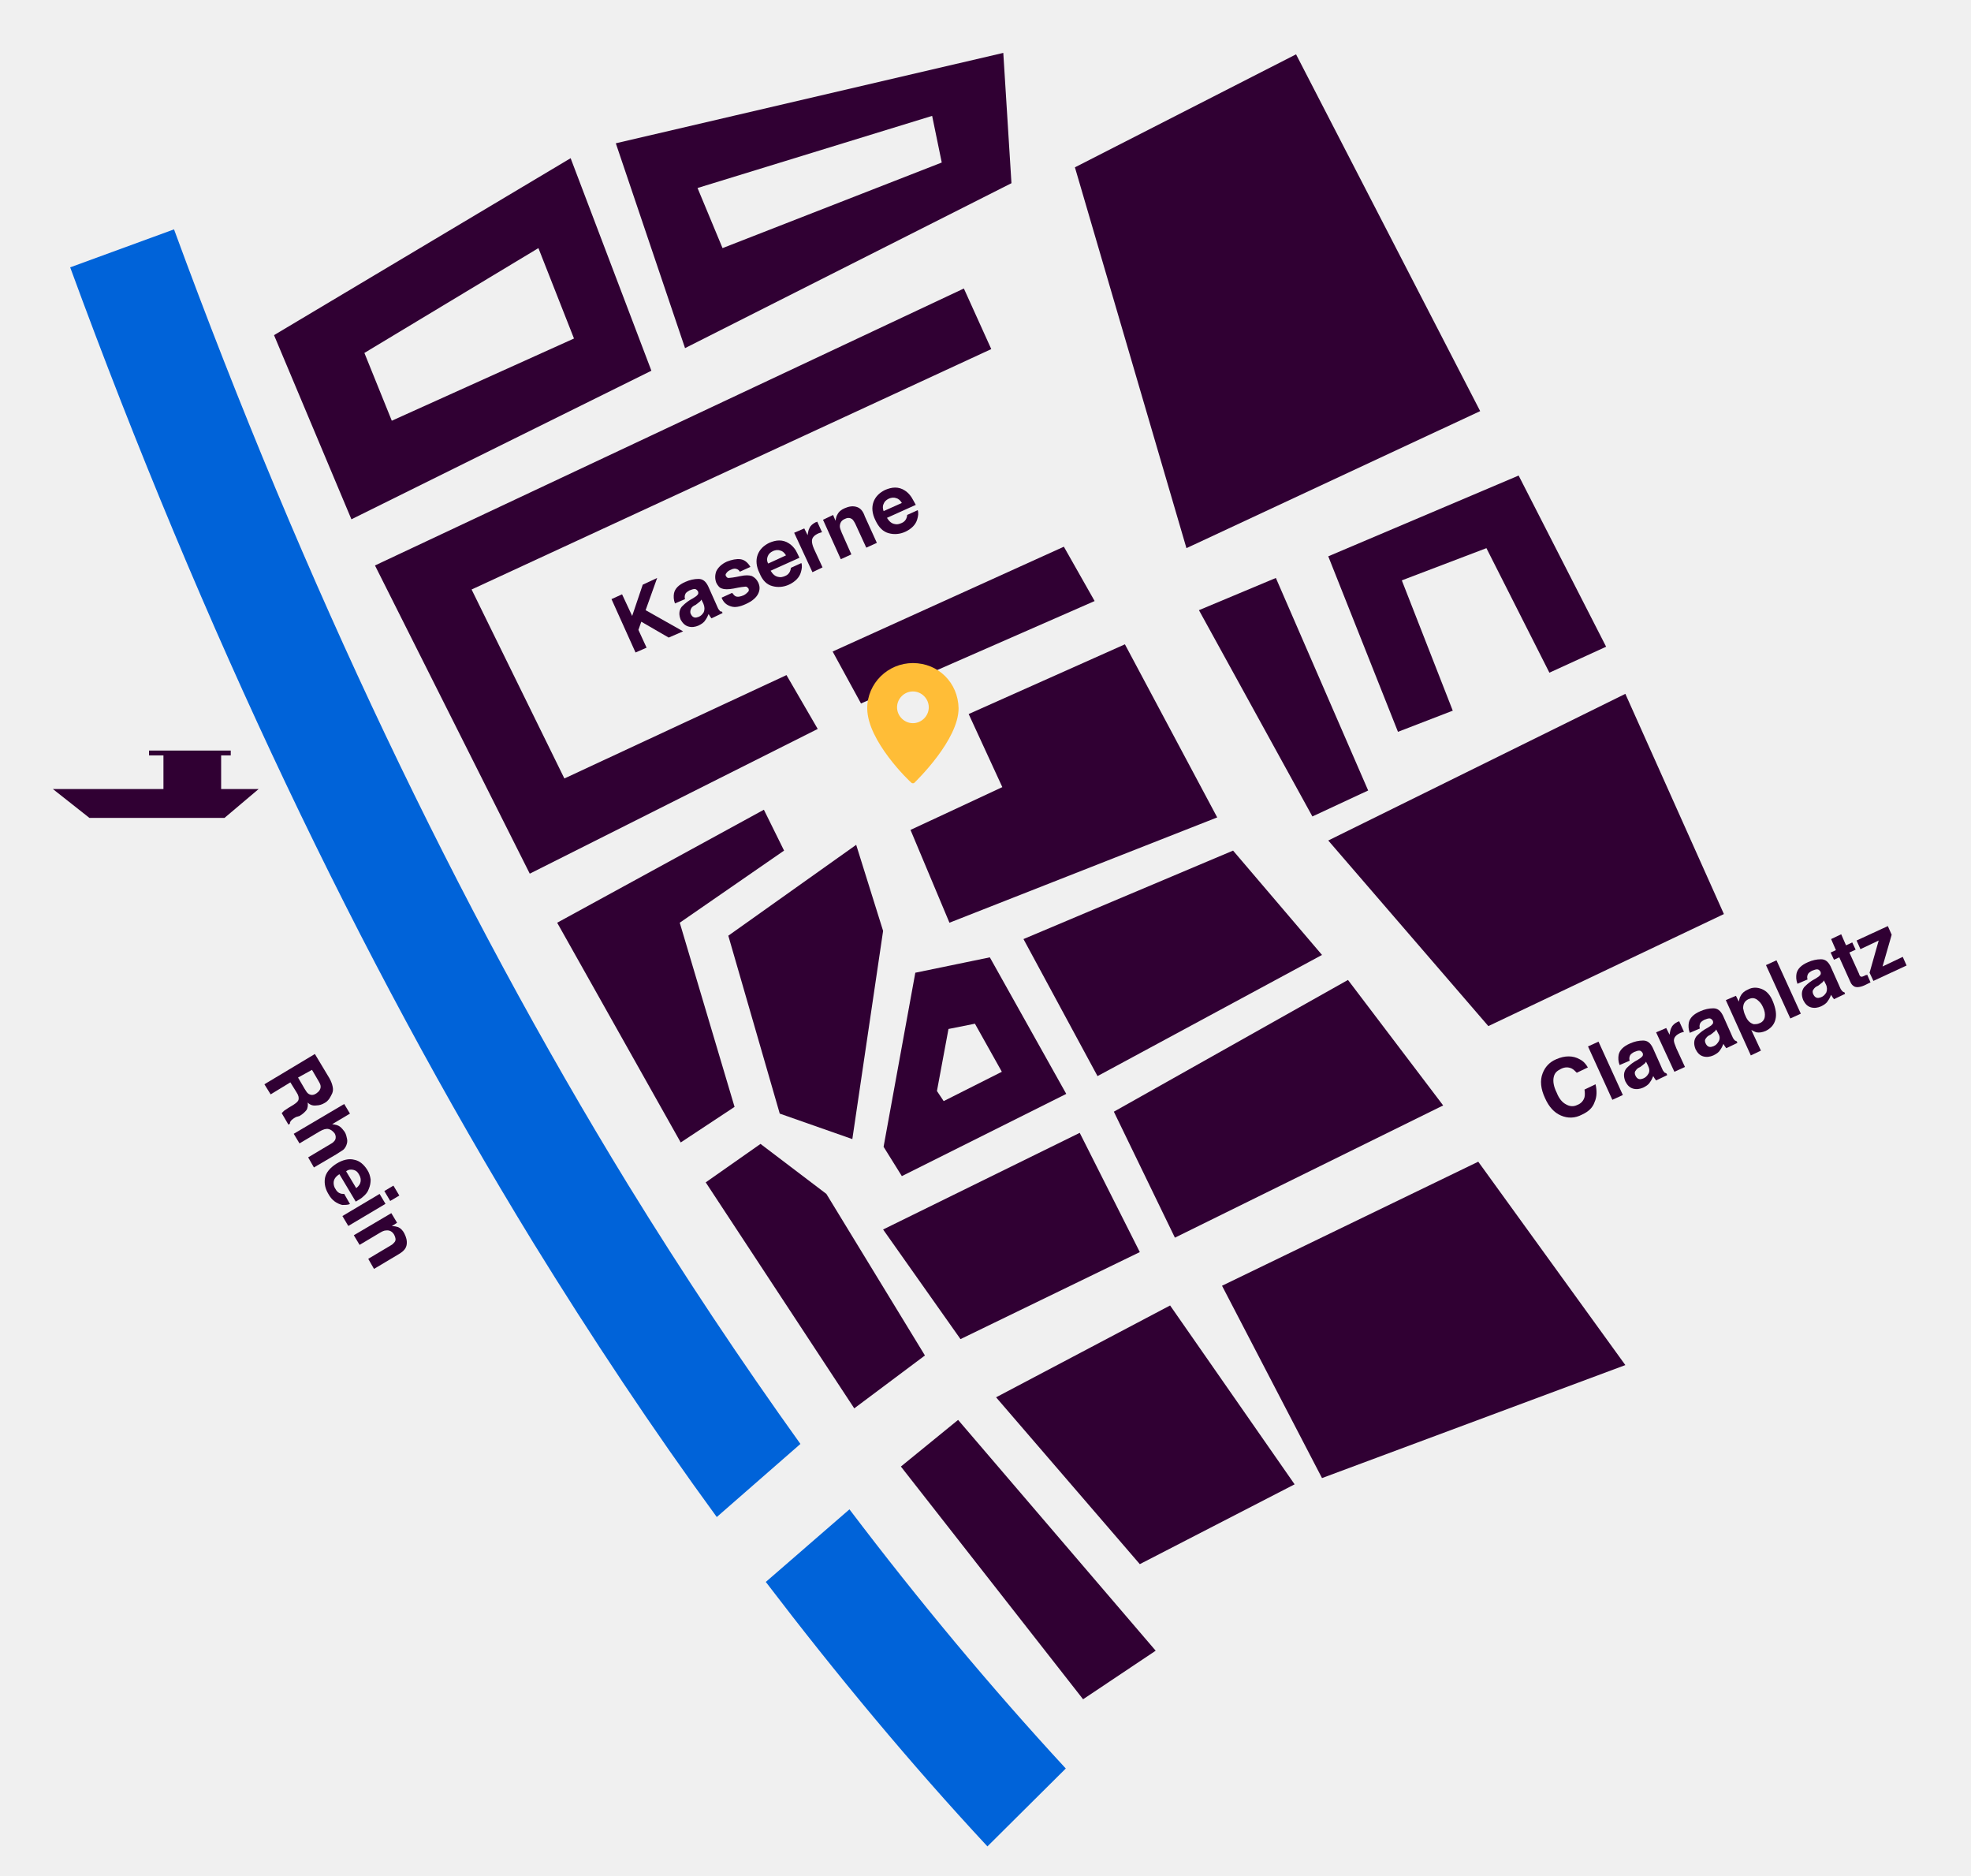
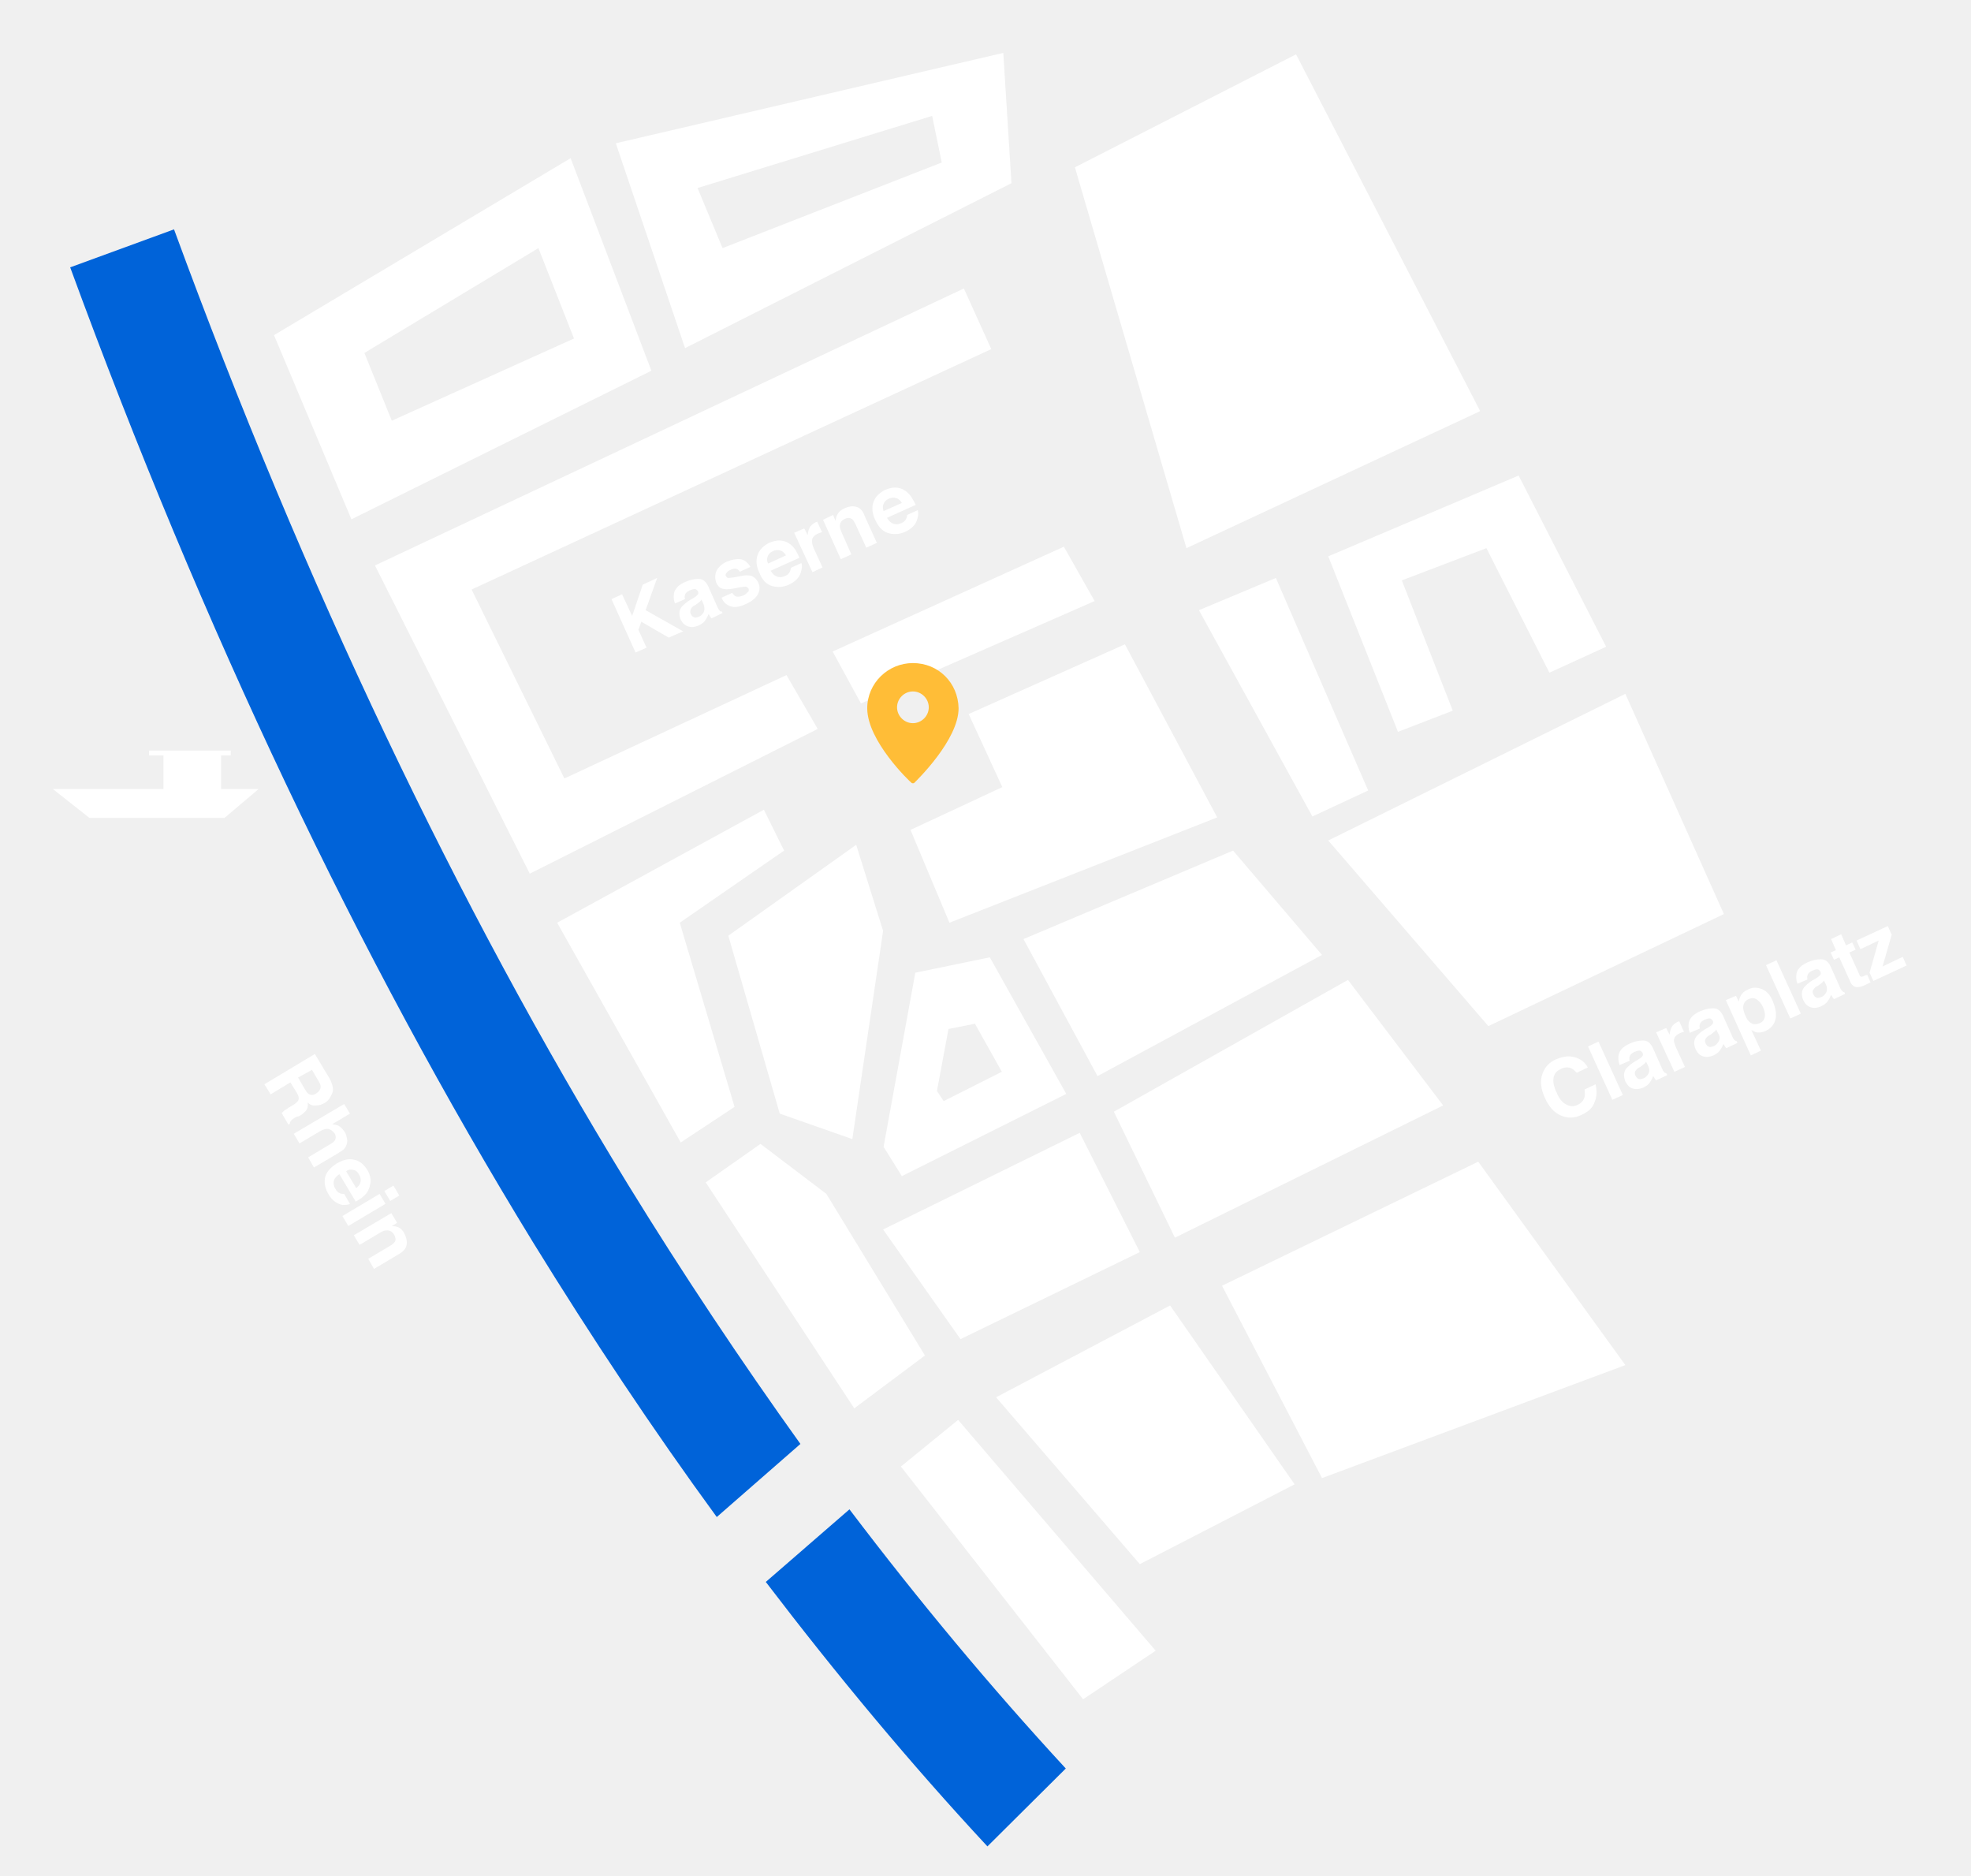
- <svg xmlns="http://www.w3.org/2000/svg" class="map-image" version="1.1" x="0px" y="0px" viewBox="0 0 410 390" enable-background="new 0 0 410 390" xml:space="preserve" width="410" height="390">
+ <svg xmlns="http://www.w3.org/2000/svg" version="1.1" x="0px" y="0px" viewBox="0 0 410 390" enable-background="new 0 0 410 390" xml:space="preserve">
+   <g id="bg">
+ </g>
  <g id="Layer_1">
-     <polygon fill="#300033" points="139.1,132.6 142.1,131.3 134.3,126.9 136.7,120.2 133.7,121.6 131.5,128.1 129.4,123.6    127.2,124.6 132.2,135.7 134.5,134.7 132.8,131 133.4,129.3  " />
-     <path fill="#300033" d="M143.2,130.3c0.7,0.2,1.4,0.1,2.1-0.2c0.6-0.3,1.1-0.6,1.4-1.1c0.3-0.4,0.5-0.8,0.7-1.3   c0.1,0.2,0.2,0.3,0.3,0.5c0.1,0.1,0.2,0.3,0.3,0.4l2.3-1.1l-0.1-0.3c-0.2,0-0.3,0-0.4-0.1c-0.1-0.1-0.2-0.2-0.4-0.5   c-0.2-0.4-0.3-0.7-0.4-0.9l-1.7-3.8c-0.5-1-1.1-1.5-2-1.5c-0.9,0-1.8,0.2-2.7,0.6c-1.4,0.6-2.2,1.4-2.4,2.4   c-0.1,0.6-0.1,1.3,0.2,2.1l2.1-0.9c-0.1-0.3-0.1-0.6,0-0.9c0.1-0.4,0.4-0.6,0.9-0.9c0.5-0.2,0.8-0.3,1.1-0.3c0.3,0,0.5,0.2,0.7,0.5   c0.1,0.3,0.1,0.6-0.2,0.8c-0.1,0.2-0.4,0.3-0.8,0.6l-0.7,0.4c-0.8,0.5-1.3,1-1.7,1.4c-0.6,0.8-0.6,1.7-0.2,2.7   C142,129.6,142.5,130.1,143.2,130.3z M143.8,126.5c0.1-0.2,0.4-0.5,0.9-0.7l0.4-0.3c0.2-0.2,0.4-0.3,0.5-0.4   c0.1-0.1,0.2-0.2,0.3-0.4l0.4,0.8c0.3,0.7,0.3,1.3,0.1,1.8c-0.3,0.5-0.6,0.8-1.1,1c-0.3,0.1-0.6,0.2-0.9,0.1   c-0.3-0.1-0.5-0.3-0.7-0.7C143.5,127.3,143.6,126.9,143.8,126.5z" />
-     <path fill="#300033" d="M152,126.1c0.9,0.3,1.9,0.1,3.2-0.5c1.3-0.6,2.1-1.3,2.5-2.1c0.4-0.8,0.4-1.6,0-2.4c-0.3-0.6-0.7-1-1.3-1.3   c-0.6-0.2-1.4-0.2-2.3,0c-1.4,0.3-2.3,0.4-2.5,0.4c-0.3,0-0.4-0.1-0.6-0.4c-0.1-0.2-0.1-0.4,0.1-0.6c0.1-0.2,0.4-0.5,0.9-0.7   c0.6-0.3,1-0.3,1.4-0.1c0.2,0.1,0.4,0.3,0.5,0.5l2.2-1c-0.6-1-1.3-1.5-2.1-1.6c-0.8-0.1-1.8,0.1-2.8,0.5c-1.1,0.5-1.8,1.2-2.2,2   c-0.3,0.8-0.3,1.6,0,2.4c0.3,0.6,0.7,1.1,1.2,1.2c0.5,0.2,1.3,0.2,2.4,0c1.4-0.3,2.3-0.4,2.5-0.4c0.3,0,0.4,0.2,0.6,0.4   c0.1,0.3,0.1,0.5-0.1,0.7s-0.5,0.5-0.9,0.7c-0.7,0.3-1.3,0.4-1.7,0.2c-0.2-0.1-0.4-0.3-0.7-0.7l-2.2,1   C150.5,125.3,151.1,125.8,152,126.1z" />
-     <path fill="#300033" d="M160.7,121.9c1.1,0.3,2.3,0.2,3.4-0.3c1.3-0.6,2.2-1.5,2.5-2.6c0.2-0.7,0.3-1.3,0.1-1.9l-2.2,1   c0,0.3-0.1,0.6-0.2,0.8c-0.2,0.4-0.5,0.7-1,0.9c-0.5,0.2-0.9,0.3-1.3,0.2c-0.7-0.1-1.2-0.5-1.7-1.3l6-2.7c-0.3-0.7-0.6-1.2-0.8-1.6   c-0.4-0.6-0.9-1.1-1.4-1.4c-0.6-0.4-1.3-0.6-2-0.6c-0.7,0-1.4,0.2-2.1,0.5c-1.2,0.6-2,1.4-2.4,2.5c-0.4,1.1-0.3,2.4,0.4,3.8   C158.6,120.7,159.5,121.6,160.7,121.9z M159.7,115.7c0.2-0.5,0.5-0.8,1.1-1.1c0.5-0.2,1-0.3,1.5-0.1c0.5,0.1,0.9,0.5,1.2,1   l-3.7,1.7C159.5,116.7,159.5,116.2,159.7,115.7z" />
-     <path fill="#300033" d="M171.1,118l-1.8-3.9c-0.3-0.7-0.4-1.2-0.4-1.6c0-0.7,0.5-1.2,1.4-1.6c0.1,0,0.2-0.1,0.3-0.1   c0.1,0,0.2-0.1,0.4-0.1l-1-2.2c-0.1,0-0.2,0.1-0.2,0.1c0,0-0.1,0-0.1,0c-0.6,0.3-1.1,0.7-1.3,1.2c-0.2,0.3-0.3,0.8-0.4,1.5   l-0.7-1.4l-2.1,0.9l3.8,8.2L171.1,118z" />
-     <path fill="#300033" d="M178.1,105.4c-0.7-0.2-1.5-0.1-2.4,0.3c-0.7,0.3-1.2,0.7-1.5,1.3c-0.2,0.3-0.3,0.7-0.4,1.3l-0.5-1.2l-2.1,1   l3.7,8.2l2.2-1l-2-4.5c-0.2-0.5-0.4-1-0.4-1.3c0-0.7,0.3-1.3,1.1-1.6c0.6-0.3,1.1-0.2,1.5,0.1c0.2,0.2,0.4,0.5,0.6,0.9l2.3,5l2.2-1   l-2.5-5.5C179.5,106.2,178.9,105.6,178.1,105.4z" />
-     <path fill="#300033" d="M189.6,103.4c-0.4-0.6-0.9-1.1-1.4-1.4c-0.6-0.4-1.3-0.6-2-0.6c-0.7,0-1.4,0.2-2.1,0.5   c-1.2,0.6-2,1.4-2.4,2.5c-0.4,1.1-0.3,2.4,0.4,3.8c0.7,1.5,1.6,2.4,2.8,2.7c1.1,0.3,2.3,0.2,3.4-0.3c1.3-0.6,2.2-1.5,2.5-2.6   c0.2-0.7,0.3-1.3,0.1-1.9l-2.2,1c0,0.3-0.1,0.6-0.2,0.8c-0.2,0.4-0.5,0.7-1,0.9c-0.5,0.2-0.9,0.3-1.3,0.2c-0.7-0.1-1.2-0.5-1.7-1.3   l6-2.7C190.1,104.3,189.8,103.7,189.6,103.4z M183.8,106.3c-0.2-0.6-0.2-1.1,0-1.5c0.2-0.5,0.5-0.8,1.1-1.1c0.5-0.2,1-0.3,1.5-0.1   c0.5,0.1,0.9,0.5,1.2,1L183.8,106.3z" />
-     <path fill="#300033" d="M324.7,222.3c0.8-0.4,1.5-0.4,2.2-0.1c0.4,0.2,0.7,0.5,1.1,0.9l2.3-1.1c-0.4-0.7-0.9-1.3-1.7-1.7   c-1.4-0.8-3.1-0.8-4.9,0c-1.4,0.6-2.3,1.6-2.8,2.9c-0.6,1.5-0.4,3.3,0.5,5.2c0.8,1.8,1.9,3,3.3,3.6c1.4,0.6,2.9,0.6,4.4-0.2   c1.3-0.6,2.2-1.4,2.6-2.6c0.5-1.1,0.5-2.4,0.2-3.7l-2.3,1.1c0.1,0.6,0.1,1.2,0,1.6c-0.2,0.7-0.7,1.3-1.5,1.6   c-0.8,0.4-1.6,0.3-2.3-0.1c-0.8-0.4-1.5-1.2-2-2.5c-0.6-1.2-0.8-2.3-0.6-3.2S323.9,222.7,324.7,222.3z" />
-     <rect x="327.9" y="221.5" transform="matrix(0.4151 0.9098 -0.9098 0.4151 397.9235 -173.6353)" fill="#300033" width="12.2" height="2.4" />
-     <path fill="#300033" d="M346.3,223.1c-0.1-0.1-0.2-0.2-0.4-0.5c-0.2-0.4-0.3-0.7-0.4-0.9l-1.7-3.8c-0.5-1-1.1-1.5-2-1.5   c-0.9,0-1.8,0.2-2.7,0.6c-1.4,0.6-2.2,1.4-2.4,2.4c-0.1,0.6-0.1,1.3,0.2,2.1l2.1-0.9c-0.1-0.3-0.1-0.6,0-0.9   c0.1-0.4,0.4-0.6,0.9-0.9c0.5-0.2,0.8-0.3,1.1-0.3c0.3,0,0.5,0.2,0.7,0.5c0.1,0.3,0.1,0.6-0.2,0.8c-0.1,0.2-0.4,0.3-0.8,0.6   l-0.7,0.4c-0.8,0.5-1.3,1-1.7,1.4c-0.6,0.8-0.6,1.7-0.2,2.7c0.4,0.8,0.9,1.3,1.6,1.5c0.7,0.2,1.4,0.1,2.1-0.2   c0.6-0.3,1.1-0.6,1.4-1.1c0.3-0.4,0.5-0.8,0.7-1.3c0.1,0.2,0.2,0.3,0.3,0.5c0.1,0.1,0.2,0.3,0.3,0.4l2.3-1.1l-0.1-0.3   C346.6,223.2,346.4,223.1,346.3,223.1z M342.9,223.3c-0.3,0.5-0.6,0.8-1.1,1c-0.3,0.1-0.6,0.2-0.9,0.1c-0.3-0.1-0.5-0.3-0.7-0.7   c-0.2-0.4-0.2-0.8,0.1-1.1c0.1-0.2,0.4-0.5,0.9-0.7l0.4-0.3c0.2-0.2,0.4-0.3,0.5-0.4c0.1-0.1,0.2-0.2,0.3-0.4l0.4,0.8   C343.1,222.2,343.2,222.8,342.9,223.3z" />
-     <path fill="#300033" d="M348.2,216.4c0-0.7,0.5-1.2,1.4-1.6c0.1,0,0.2-0.1,0.3-0.1c0.1,0,0.2-0.1,0.4-0.1l-1-2.2   c-0.1,0-0.2,0.1-0.2,0.1s-0.1,0-0.1,0c-0.6,0.3-1.1,0.7-1.3,1.2c-0.2,0.3-0.3,0.8-0.4,1.5l-0.7-1.4l-2.1,0.9l3.8,8.2l2.2-1   l-1.8-3.9C348.4,217.3,348.2,216.7,348.2,216.4z" />
-     <path fill="#300033" d="M360.9,216.4c-0.1-0.1-0.2-0.2-0.4-0.5c-0.2-0.4-0.3-0.7-0.4-0.9l-1.7-3.8c-0.5-1-1.1-1.5-2-1.5   c-0.9,0-1.8,0.2-2.7,0.6c-1.4,0.6-2.2,1.4-2.4,2.4c-0.1,0.6-0.1,1.3,0.2,2.1l2.1-0.9c-0.1-0.3-0.1-0.6,0-0.9   c0.1-0.4,0.4-0.6,0.9-0.9c0.5-0.2,0.8-0.3,1.1-0.3c0.3,0,0.5,0.2,0.7,0.5c0.1,0.3,0.1,0.6-0.2,0.8c-0.1,0.2-0.4,0.3-0.8,0.6   l-0.7,0.4c-0.8,0.5-1.3,1-1.7,1.4c-0.6,0.8-0.6,1.7-0.2,2.7c0.4,0.8,0.9,1.3,1.6,1.5c0.7,0.2,1.4,0.1,2.1-0.2   c0.6-0.3,1.1-0.6,1.4-1.1c0.3-0.4,0.5-0.8,0.7-1.3c0.1,0.2,0.2,0.3,0.3,0.5c0.1,0.1,0.2,0.3,0.3,0.4l2.3-1.1l-0.1-0.3   C361.2,216.5,361.1,216.5,360.9,216.4z M357.5,216.6c-0.3,0.5-0.6,0.8-1.1,1c-0.3,0.1-0.6,0.2-0.9,0.1c-0.3-0.1-0.5-0.3-0.7-0.7   c-0.2-0.4-0.2-0.8,0.1-1.1c0.1-0.2,0.4-0.5,0.9-0.7l0.4-0.3c0.2-0.2,0.4-0.3,0.5-0.4c0.1-0.1,0.2-0.2,0.3-0.4l0.4,0.8   C357.8,215.5,357.8,216.1,357.5,216.6z" />
-     <path fill="#300033" d="M366.5,205.7c-1-0.4-2-0.4-2.9,0.1c-0.7,0.3-1.2,0.7-1.5,1.3c-0.2,0.3-0.3,0.7-0.4,1.2l-0.6-1.2l-2.1,0.9   l5.2,11.5l2.1-1l-2-4.3c0.4,0.2,0.7,0.4,1.1,0.5c0.6,0.1,1.2,0,1.9-0.3c1-0.5,1.7-1.2,2-2.3c0.3-1.1,0.1-2.3-0.5-3.8   C368.3,207,367.5,206.1,366.5,205.7z M367.1,211.5c-0.1,0.6-0.5,1.1-1.1,1.3c-0.4,0.2-0.8,0.2-1.2,0.2c-0.7-0.2-1.3-0.7-1.7-1.7   c-0.3-0.6-0.4-1.1-0.5-1.6c0-0.9,0.3-1.5,1.1-1.9c0.7-0.3,1.2-0.3,1.8,0.1c0.5,0.4,0.9,0.8,1.2,1.5   C367.1,210.2,367.2,210.9,367.1,211.5z" />
-     <rect x="364.9" y="204.6" transform="matrix(-0.415 -0.9098 0.9098 -0.415 337.7043 628.7076)" fill="#300033" width="12.2" height="2.4" />
-     <path fill="#300033" d="M383.3,206.2c-0.1-0.1-0.2-0.2-0.4-0.5c-0.2-0.4-0.3-0.7-0.4-0.9l-1.7-3.8c-0.5-1-1.1-1.5-2-1.5   c-0.9,0-1.8,0.2-2.7,0.6c-1.4,0.6-2.2,1.4-2.4,2.4c-0.1,0.6-0.1,1.3,0.2,2.1l2.1-0.9c-0.1-0.3-0.1-0.6,0-0.9   c0.1-0.4,0.4-0.6,0.9-0.9c0.5-0.2,0.8-0.3,1.1-0.3c0.3,0,0.5,0.2,0.7,0.5c0.1,0.3,0.1,0.6-0.2,0.8c-0.1,0.2-0.4,0.3-0.8,0.6   l-0.7,0.4c-0.8,0.5-1.3,1-1.7,1.4c-0.6,0.8-0.6,1.7-0.2,2.7c0.4,0.8,0.9,1.3,1.6,1.5c0.7,0.2,1.4,0.1,2.1-0.2   c0.6-0.3,1.1-0.6,1.4-1.1c0.3-0.4,0.5-0.8,0.7-1.3c0.1,0.2,0.2,0.3,0.3,0.5c0.1,0.1,0.2,0.3,0.3,0.4l2.3-1.1l-0.1-0.3   C383.5,206.3,383.4,206.3,383.3,206.2z M379.9,206.4c-0.3,0.5-0.6,0.8-1.1,1c-0.3,0.1-0.6,0.2-0.9,0.1c-0.3-0.1-0.5-0.3-0.7-0.7   c-0.2-0.4-0.2-0.8,0.1-1.1c0.1-0.2,0.4-0.5,0.9-0.7l0.4-0.3c0.2-0.2,0.4-0.3,0.5-0.4c0.1-0.1,0.2-0.2,0.3-0.4l0.4,0.8   C380.1,205.3,380.1,205.9,379.9,206.4z" />
-     <path fill="#300033" d="M388.1,202.8c-0.1,0-0.1,0.1-0.2,0.1c-0.4,0.2-0.7,0.3-0.8,0.2c-0.1,0-0.3-0.2-0.4-0.6l-2-4.4l1.3-0.6   l-0.7-1.5l-1.3,0.6l-1-2.3l-2.1,1l1,2.3l-1.1,0.5l0.7,1.5l1.1-0.5l2.3,5.1c0.2,0.5,0.5,0.8,0.9,1c0.5,0.2,1.3,0.1,2.3-0.4l1-0.5   l-0.7-1.6C388.3,202.8,388.2,202.8,388.1,202.8z" />
-     <polygon fill="#300033" points="395.8,199 391.6,201 393.5,194.4 392.7,192.6 386.2,195.6 387,197.4 390.8,195.6 388.9,202.3    389.7,204 396.6,200.8  " />
-     <path fill="#300033" d="M62.3,232.1c0.7-0.4,1.2-0.9,1.5-1.3c0.2-0.4,0.3-0.9,0.2-1.5c0.5,0.5,1.1,0.7,1.8,0.6   c0.6,0,1.2-0.2,1.7-0.5c0.4-0.2,0.7-0.5,1-0.9c0.2-0.3,0.4-0.7,0.6-1.1c0.2-0.5,0.2-0.9,0.1-1.4s-0.3-1.1-0.7-1.8l-3-5L55,225.5   l1.3,2.1l4.1-2.5l1.3,2.1c0.4,0.6,0.5,1.1,0.4,1.5c-0.1,0.4-0.5,0.7-1.1,1.1l-1,0.6c-0.3,0.2-0.6,0.4-0.9,0.6   c-0.1,0.1-0.3,0.3-0.5,0.5l1.4,2.4l0.3-0.2c0-0.3,0.1-0.5,0.4-0.8c0.1-0.1,0.5-0.4,0.9-0.6L62.3,232.1z M64.9,222.5l1.4,2.4   c0.3,0.5,0.4,0.8,0.4,1.1c0,0.5-0.3,1-0.9,1.4c-0.6,0.4-1.1,0.4-1.6,0.1c-0.3-0.2-0.5-0.5-0.8-1l-1.4-2.4L64.9,222.5z" />
-     <path fill="#300033" d="M71.3,239.2c0.3-0.2,0.5-0.5,0.7-0.9c0.2-0.5,0.3-0.9,0.2-1.4c-0.1-0.5-0.2-1-0.5-1.5   c-0.3-0.4-0.6-0.8-1-1.1c-0.4-0.3-0.9-0.4-1.6-0.5l3.7-2.2l-1.2-2l-10.5,6.2l1.2,2l4.2-2.5c0.7-0.4,1.3-0.6,1.8-0.5   c0.5,0.1,0.9,0.4,1.3,0.9c0.3,0.5,0.3,1,0.1,1.4c-0.2,0.3-0.5,0.6-0.9,0.8l-4.7,2.8l1.2,2.1l4.6-2.7   C70.5,239.7,71,239.4,71.3,239.2z" />
-     <path fill="#300033" d="M72.8,250.4l-1.2-2.1c-0.3,0-0.6,0-0.8-0.1c-0.4-0.1-0.8-0.5-1-0.9c-0.3-0.4-0.4-0.9-0.4-1.3   c0-0.7,0.4-1.3,1.2-1.8l3.4,5.7c0.7-0.4,1.2-0.7,1.5-1c0.6-0.5,1-1,1.2-1.6c0.3-0.7,0.4-1.3,0.4-2c-0.1-0.7-0.3-1.4-0.7-2   c-0.7-1.1-1.6-1.9-2.7-2.1c-1.1-0.3-2.4,0-3.7,0.8c-1.4,0.9-2.2,1.9-2.4,3c-0.2,1.2,0.1,2.3,0.7,3.3c0.7,1.3,1.7,2,2.9,2.3   C71.7,250.6,72.4,250.6,72.8,250.4z M73.5,243.3c0.5,0.1,0.9,0.4,1.2,1c0.3,0.5,0.4,1,0.3,1.5c-0.1,0.5-0.4,0.9-0.9,1.3l-2.1-3.5   C72.5,243.2,73,243.2,73.5,243.3z" />
-     <rect x="80.3" y="247.1" transform="matrix(0.5111 0.8595 -0.8595 0.5111 253.1785 51.2673)" fill="#300033" width="2.4" height="2.2" />
-     <rect x="71.2" y="250.4" transform="matrix(0.8596 -0.511 0.511 0.8596 -117.9319 74.0414)" fill="#300033" width="9" height="2.4" />
-     <path fill="#300033" d="M82.8,255.2c-0.3-0.1-0.7-0.2-1.3-0.2l1.1-0.7l-1.2-2l-7.8,4.6l1.2,2l4.2-2.5c0.5-0.3,0.9-0.5,1.3-0.5   c0.7-0.1,1.3,0.2,1.7,0.9c0.3,0.6,0.4,1.1,0.1,1.5c-0.2,0.2-0.4,0.5-0.8,0.7l-4.7,2.8l1.2,2.1l5.2-3.1c1-0.6,1.5-1.2,1.6-2   c0.1-0.8-0.1-1.5-0.5-2.3C83.8,255.9,83.3,255.4,82.8,255.2z" />
-     <polygon fill="#300033" points="197.5,191.9 253.2,170 234,134 201.5,148.5 208.5,163.7 189.4,172.6  " />
-     <polygon fill="#300033" points="212.9,195.3 228.3,223.8 275,198.6 256.5,176.9  " />
-     <polygon fill="#300033" points="300.2,229.9 280.4,203.8 231.7,231.2 244.4,257.4  " />
-     <polygon fill="#300033" points="237.1,260.4 224.6,235.6 183.7,255.7 199.8,278.5  " />
-     <path fill="#300033" d="M187.6,244.6l34.2-17.1l-15.9-28.4l-15.5,3.2l-6.6,36.2L187.6,244.6z M197.3,214l5.5-1.1l5.6,10l-12.1,6.1   l-1.4-2.1L197.3,214z" />
-     <polygon fill="#300033" points="151.5,194.6 162.2,231.6 177.3,236.9 183.7,193.6 178.1,175.7  " />
-     <polygon fill="#300033" points="179.1,146.3 227.7,125 221.3,113.7 173.2,135.5  " />
-     <polygon fill="#300033" points="163.6,140.4 117.4,161.9 98.1,122.6 206.2,72.6 200.5,60 78,117.6 110.2,181.7 170.1,151.6  " />
-     <polygon fill="#300033" points="141.4,191.9 163.1,176.9 158.9,168.4 115.9,191.9 141.6,237.6 152.8,230.2  " />
-     <polygon fill="#300033" points="171.9,248.3 158.2,237.9 146.8,245.9 177.7,292.9 192.4,281.9  " />
-     <polygon fill="#300033" points="187.4,305 225.3,353.4 240.4,343.3 199.3,295.3  " />
-     <polygon fill="#300033" points="207.2,290.6 237.1,325.3 269.3,308.7 243.4,271.5  " />
-     <polygon fill="#300033" points="254.2,267.4 275,307.4 338.1,283.9 307.5,241.6  " />
-     <polygon fill="#300033" points="265.4,120.2 249.4,126.9 273,169.8 284.6,164.4  " />
-     <polygon fill="#300033" points="309.6,213.4 358.6,190.1 338.1,144.3 276.3,174.8  " />
-     <polygon fill="#300033" points="307.9,85.5 269.6,11.3 223.6,34.8 246.8,114  " />
-     <polygon fill="#300033" points="290.8,152.2 302.2,147.8 291.6,120.7 309.2,114 322.3,139.9 334.1,134.5 315.9,98.9 276.3,115.7     " />
-     <path fill="#300033" d="M135.5,77.1l-16.8-44.2L57,69.7L73.1,108L135.5,77.1z M112,51.6l7.4,18.8L81.5,87.5l-5.7-14.1L112,51.6z" />
-     <path fill="#300033" d="M210.4,38.1L208.7,11l-80.6,18.8l14.4,42.6L210.4,38.1z M193.9,24.1l2,9.7l-45.6,17.8l-5.2-12.5L193.9,24.1   z" />
-     <polygon fill="#300033" points="46,157.1 48,157.1 48,156.1 46.2,156.1 33.2,156.1 31,156.1 31,157.1 34,157.1 34,164.1 11,164.1    18.6,170.1 46.7,170.1 53.8,164.1 46,164.1  " />
-     <path fill-rule="evenodd" clip-rule="evenodd" fill="#FFBD37" d="M189.9,137.9c-5.2,0-9.5,4.2-9.5,9.4c0,6.8,8.8,15.2,9.2,15.5   c0.1,0.1,0.2,0.1,0.3,0.1c0.1,0,0.2,0,0.3-0.1c0.4-0.4,9.2-8.9,9.2-15.5C199.3,142,195.2,137.9,189.9,137.9z M189.9,150.4   c-1.8,0-3.3-1.5-3.3-3.3s1.5-3.3,3.3-3.3c1.8,0,3.3,1.5,3.3,3.3S191.7,150.4,189.9,150.4z" />
    <g>
-       <path fill="#0063D9" d="M130.6,246.3C95.1,188.4,63.3,121.6,36.2,47.7l-21.6,7.9c27.6,75.3,60,143.6,96.3,202.8    c12.2,19.8,24.9,38.9,38.2,57.1l17.4-15.2C154.1,283,142.1,265,130.6,246.3z" />
-       <path fill="#0063D9" d="M221.7,367.8c-15.6-16.9-30.6-34.9-45-53.9L159.3,329c14.8,19.4,30.1,37.8,46.1,55L221.7,367.8z" />
+       <polygon fill="#FFFFFF" points="139.1,132.6 142.1,131.3 134.3,126.9 136.7,120.2 133.7,121.6 131.5,128.1 129.4,123.6     127.2,124.6 132.2,135.7 134.5,134.7 132.8,131 133.4,129.3   " />
+       <path fill="#FFFFFF" d="M143.2,130.3c0.7,0.2,1.4,0.1,2.1-0.2c0.6-0.3,1.1-0.6,1.4-1.1c0.3-0.4,0.5-0.8,0.7-1.3    c0.1,0.2,0.2,0.3,0.3,0.5c0.1,0.1,0.2,0.3,0.3,0.4l2.3-1.1l-0.1-0.3c-0.2,0-0.3,0-0.4-0.1c-0.1-0.1-0.2-0.2-0.4-0.5    c-0.2-0.4-0.3-0.7-0.4-0.9l-1.7-3.8c-0.5-1-1.1-1.5-2-1.5c-0.9,0-1.8,0.2-2.7,0.6c-1.4,0.6-2.2,1.4-2.4,2.4    c-0.1,0.6-0.1,1.3,0.2,2.1l2.1-0.9c-0.1-0.3-0.1-0.6,0-0.9c0.1-0.4,0.4-0.6,0.9-0.9c0.5-0.2,0.8-0.3,1.1-0.3    c0.3,0,0.5,0.2,0.7,0.5c0.1,0.3,0.1,0.6-0.2,0.8c-0.1,0.2-0.4,0.3-0.8,0.6l-0.7,0.4c-0.8,0.5-1.3,1-1.7,1.4    c-0.6,0.8-0.6,1.7-0.2,2.7C142,129.6,142.5,130.1,143.2,130.3z M143.8,126.5c0.1-0.2,0.4-0.5,0.9-0.7l0.4-0.3    c0.2-0.2,0.4-0.3,0.5-0.4c0.1-0.1,0.2-0.2,0.3-0.4l0.4,0.8c0.3,0.7,0.3,1.3,0.1,1.8c-0.3,0.5-0.6,0.8-1.1,1    c-0.3,0.1-0.6,0.2-0.9,0.1c-0.3-0.1-0.5-0.3-0.7-0.7C143.5,127.3,143.6,126.9,143.8,126.5z" />
+       <path fill="#FFFFFF" d="M152,126.1c0.9,0.3,1.9,0.1,3.2-0.5c1.3-0.6,2.1-1.3,2.5-2.1c0.4-0.8,0.4-1.6,0-2.4    c-0.3-0.6-0.7-1-1.3-1.3c-0.6-0.2-1.4-0.2-2.3,0c-1.4,0.3-2.3,0.4-2.5,0.4c-0.3,0-0.4-0.1-0.6-0.4c-0.1-0.2-0.1-0.4,0.1-0.6    c0.1-0.2,0.4-0.5,0.9-0.7c0.6-0.3,1-0.3,1.4-0.1c0.2,0.1,0.4,0.3,0.5,0.5l2.2-1c-0.6-1-1.3-1.5-2.1-1.6c-0.8-0.1-1.8,0.1-2.8,0.5    c-1.1,0.5-1.8,1.2-2.2,2c-0.3,0.8-0.3,1.6,0,2.4c0.3,0.6,0.7,1.1,1.2,1.2c0.5,0.2,1.3,0.2,2.4,0c1.4-0.3,2.3-0.4,2.5-0.4    c0.3,0,0.4,0.2,0.6,0.4c0.1,0.3,0.1,0.5-0.1,0.7s-0.5,0.5-0.9,0.7c-0.7,0.3-1.3,0.4-1.7,0.2c-0.2-0.1-0.4-0.3-0.7-0.7l-2.2,1    C150.5,125.3,151.1,125.8,152,126.1z" />
+       <path fill="#FFFFFF" d="M160.7,121.9c1.1,0.3,2.3,0.2,3.4-0.3c1.3-0.6,2.2-1.5,2.5-2.6c0.2-0.7,0.3-1.3,0.1-1.9l-2.2,1    c0,0.3-0.1,0.6-0.2,0.8c-0.2,0.4-0.5,0.7-1,0.9c-0.5,0.2-0.9,0.3-1.3,0.2c-0.7-0.1-1.2-0.5-1.7-1.3l6-2.7    c-0.3-0.7-0.6-1.2-0.8-1.6c-0.4-0.6-0.9-1.1-1.4-1.4c-0.6-0.4-1.3-0.6-2-0.6c-0.7,0-1.4,0.2-2.1,0.5c-1.2,0.6-2,1.4-2.4,2.5    c-0.4,1.1-0.3,2.4,0.4,3.8C158.6,120.7,159.5,121.6,160.7,121.9z M159.7,115.7c0.2-0.5,0.5-0.8,1.1-1.1c0.5-0.2,1-0.3,1.5-0.1    c0.5,0.1,0.9,0.5,1.2,1l-3.7,1.7C159.5,116.7,159.5,116.2,159.7,115.7z" />
+       <path fill="#FFFFFF" d="M171.1,118l-1.8-3.9c-0.3-0.7-0.4-1.2-0.4-1.6c0-0.7,0.5-1.2,1.4-1.6c0.1,0,0.2-0.1,0.3-0.1    c0.1,0,0.2-0.1,0.4-0.1l-1-2.2c-0.1,0-0.2,0.1-0.2,0.1c0,0-0.1,0-0.1,0c-0.6,0.3-1.1,0.7-1.3,1.2c-0.2,0.3-0.3,0.8-0.4,1.5    l-0.7-1.4l-2.1,0.9l3.8,8.2L171.1,118z" />
+       <path fill="#FFFFFF" d="M178.1,105.4c-0.7-0.2-1.5-0.1-2.4,0.3c-0.7,0.3-1.2,0.7-1.5,1.3c-0.2,0.3-0.3,0.7-0.4,1.3l-0.5-1.2    l-2.1,1l3.7,8.2l2.2-1l-2-4.5c-0.2-0.5-0.4-1-0.4-1.3c0-0.7,0.3-1.3,1.1-1.6c0.6-0.3,1.1-0.2,1.5,0.1c0.2,0.2,0.4,0.5,0.6,0.9    l2.3,5l2.2-1l-2.5-5.5C179.5,106.2,178.9,105.6,178.1,105.4z" />
+       <path fill="#FFFFFF" d="M189.6,103.4c-0.4-0.6-0.9-1.1-1.4-1.4c-0.6-0.4-1.3-0.6-2-0.6c-0.7,0-1.4,0.2-2.1,0.5    c-1.2,0.6-2,1.4-2.4,2.5c-0.4,1.1-0.3,2.4,0.4,3.8c0.7,1.5,1.6,2.4,2.8,2.7c1.1,0.3,2.3,0.2,3.4-0.3c1.3-0.6,2.2-1.5,2.5-2.6    c0.2-0.7,0.3-1.3,0.1-1.9l-2.2,1c0,0.3-0.1,0.6-0.2,0.8c-0.2,0.4-0.5,0.7-1,0.9c-0.5,0.2-0.9,0.3-1.3,0.2    c-0.7-0.1-1.2-0.5-1.7-1.3l6-2.7C190.1,104.3,189.8,103.7,189.6,103.4z M183.8,106.3c-0.2-0.6-0.2-1.1,0-1.5    c0.2-0.5,0.5-0.8,1.1-1.1c0.5-0.2,1-0.3,1.5-0.1c0.5,0.1,0.9,0.5,1.2,1L183.8,106.3z" />
+       <path fill="#FFFFFF" d="M324.7,222.3c0.8-0.4,1.5-0.4,2.2-0.1c0.4,0.2,0.7,0.5,1.1,0.9l2.3-1.1c-0.4-0.7-0.9-1.3-1.7-1.7    c-1.4-0.8-3.1-0.8-4.9,0c-1.4,0.6-2.3,1.6-2.8,2.9c-0.6,1.5-0.4,3.3,0.5,5.2c0.8,1.8,1.9,3,3.3,3.6c1.4,0.6,2.9,0.6,4.4-0.2    c1.3-0.6,2.2-1.4,2.6-2.6c0.5-1.1,0.5-2.4,0.2-3.7l-2.3,1.1c0.1,0.6,0.1,1.2,0,1.6c-0.2,0.7-0.7,1.3-1.5,1.6    c-0.8,0.4-1.6,0.3-2.3-0.1c-0.8-0.4-1.5-1.2-2-2.5c-0.6-1.2-0.8-2.3-0.6-3.2S323.9,222.7,324.7,222.3z" />
+       <rect x="327.9" y="221.5" transform="matrix(0.4151 0.9098 -0.9098 0.4151 397.9235 -173.6353)" fill="#FFFFFF" width="12.2" height="2.4" />
+       <path fill="#FFFFFF" d="M346.3,223.1c-0.1-0.1-0.2-0.2-0.4-0.5c-0.2-0.4-0.3-0.7-0.4-0.9l-1.7-3.8c-0.5-1-1.1-1.5-2-1.5    c-0.9,0-1.8,0.2-2.7,0.6c-1.4,0.6-2.2,1.4-2.4,2.4c-0.1,0.6-0.1,1.3,0.2,2.1l2.1-0.9c-0.1-0.3-0.1-0.6,0-0.9    c0.1-0.4,0.4-0.6,0.9-0.9c0.5-0.2,0.8-0.3,1.1-0.3c0.3,0,0.5,0.2,0.7,0.5c0.1,0.3,0.1,0.6-0.2,0.8c-0.1,0.2-0.4,0.3-0.8,0.6    l-0.7,0.4c-0.8,0.5-1.3,1-1.7,1.4c-0.6,0.8-0.6,1.7-0.2,2.7c0.4,0.8,0.9,1.3,1.6,1.5c0.7,0.2,1.4,0.1,2.1-0.2    c0.6-0.3,1.1-0.6,1.4-1.1c0.3-0.4,0.5-0.8,0.7-1.3c0.1,0.2,0.2,0.3,0.3,0.5c0.1,0.1,0.2,0.3,0.3,0.4l2.3-1.1l-0.1-0.3    C346.6,223.2,346.4,223.1,346.3,223.1z M342.9,223.3c-0.3,0.5-0.6,0.8-1.1,1c-0.3,0.1-0.6,0.2-0.9,0.1c-0.3-0.1-0.5-0.3-0.7-0.7    c-0.2-0.4-0.2-0.8,0.1-1.1c0.1-0.2,0.4-0.5,0.9-0.7l0.4-0.3c0.2-0.2,0.4-0.3,0.5-0.4c0.1-0.1,0.2-0.2,0.3-0.4l0.4,0.8    C343.1,222.2,343.2,222.8,342.9,223.3z" />
+       <path fill="#FFFFFF" d="M348.2,216.4c0-0.7,0.5-1.2,1.4-1.6c0.1,0,0.2-0.1,0.3-0.1c0.1,0,0.2-0.1,0.4-0.1l-1-2.2    c-0.1,0-0.2,0.1-0.2,0.1s-0.1,0-0.1,0c-0.6,0.3-1.1,0.7-1.3,1.2c-0.2,0.3-0.3,0.8-0.4,1.5l-0.7-1.4l-2.1,0.9l3.8,8.2l2.2-1    l-1.8-3.9C348.4,217.3,348.2,216.7,348.2,216.4z" />
+       <path fill="#FFFFFF" d="M360.9,216.4c-0.1-0.1-0.2-0.2-0.4-0.5c-0.2-0.4-0.3-0.7-0.4-0.9l-1.7-3.8c-0.5-1-1.1-1.5-2-1.5    c-0.9,0-1.8,0.2-2.7,0.6c-1.4,0.6-2.2,1.4-2.4,2.4c-0.1,0.6-0.1,1.3,0.2,2.1l2.1-0.9c-0.1-0.3-0.1-0.6,0-0.9    c0.1-0.4,0.4-0.6,0.9-0.9c0.5-0.2,0.8-0.3,1.1-0.3c0.3,0,0.5,0.2,0.7,0.5c0.1,0.3,0.1,0.6-0.2,0.8c-0.1,0.2-0.4,0.3-0.8,0.6    l-0.7,0.4c-0.8,0.5-1.3,1-1.7,1.4c-0.6,0.8-0.6,1.7-0.2,2.7c0.4,0.8,0.9,1.3,1.6,1.5c0.7,0.2,1.4,0.1,2.1-0.2    c0.6-0.3,1.1-0.6,1.4-1.1c0.3-0.4,0.5-0.8,0.7-1.3c0.1,0.2,0.2,0.3,0.3,0.5c0.1,0.1,0.2,0.3,0.3,0.4l2.3-1.1l-0.1-0.3    C361.2,216.5,361.1,216.5,360.9,216.4z M357.5,216.6c-0.3,0.5-0.6,0.8-1.1,1c-0.3,0.1-0.6,0.2-0.9,0.1c-0.3-0.1-0.5-0.3-0.7-0.7    c-0.2-0.4-0.2-0.8,0.1-1.1c0.1-0.2,0.4-0.5,0.9-0.7l0.4-0.3c0.2-0.2,0.4-0.3,0.5-0.4c0.1-0.1,0.2-0.2,0.3-0.4l0.4,0.8    C357.8,215.5,357.8,216.1,357.5,216.6z" />
+       <path fill="#FFFFFF" d="M366.5,205.7c-1-0.4-2-0.4-2.9,0.1c-0.7,0.3-1.2,0.7-1.5,1.3c-0.2,0.3-0.3,0.7-0.4,1.2l-0.6-1.2l-2.1,0.9    l5.2,11.5l2.1-1l-2-4.3c0.4,0.2,0.7,0.4,1.1,0.5c0.6,0.1,1.2,0,1.9-0.3c1-0.5,1.7-1.2,2-2.3c0.3-1.1,0.1-2.3-0.5-3.8    C368.3,207,367.5,206.1,366.5,205.7z M367.1,211.5c-0.1,0.6-0.5,1.1-1.1,1.3c-0.4,0.2-0.8,0.2-1.2,0.2c-0.7-0.2-1.3-0.7-1.7-1.7    c-0.3-0.6-0.4-1.1-0.5-1.6c0-0.9,0.3-1.5,1.1-1.9c0.7-0.3,1.2-0.3,1.8,0.1c0.5,0.4,0.9,0.8,1.2,1.5    C367.1,210.2,367.2,210.9,367.1,211.5z" />
+       <rect x="364.9" y="204.6" transform="matrix(-0.415 -0.9098 0.9098 -0.415 337.7043 628.7076)" fill="#FFFFFF" width="12.2" height="2.4" />
+       <path fill="#FFFFFF" d="M383.3,206.2c-0.1-0.1-0.2-0.2-0.4-0.5c-0.2-0.4-0.3-0.7-0.4-0.9l-1.7-3.8c-0.5-1-1.1-1.5-2-1.5    c-0.9,0-1.8,0.2-2.7,0.6c-1.4,0.6-2.2,1.4-2.4,2.4c-0.1,0.6-0.1,1.3,0.2,2.1l2.1-0.9c-0.1-0.3-0.1-0.6,0-0.9    c0.1-0.4,0.4-0.6,0.9-0.9c0.5-0.2,0.8-0.3,1.1-0.3c0.3,0,0.5,0.2,0.7,0.5c0.1,0.3,0.1,0.6-0.2,0.8c-0.1,0.2-0.4,0.3-0.8,0.6    l-0.7,0.4c-0.8,0.5-1.3,1-1.7,1.4c-0.6,0.8-0.6,1.7-0.2,2.7c0.4,0.8,0.9,1.3,1.6,1.5c0.7,0.2,1.4,0.1,2.1-0.2    c0.6-0.3,1.1-0.6,1.4-1.1c0.3-0.4,0.5-0.8,0.7-1.3c0.1,0.2,0.2,0.3,0.3,0.5c0.1,0.1,0.2,0.3,0.3,0.4l2.3-1.1l-0.1-0.3    C383.5,206.3,383.4,206.3,383.3,206.2z M379.9,206.4c-0.3,0.5-0.6,0.8-1.1,1c-0.3,0.1-0.6,0.2-0.9,0.1c-0.3-0.1-0.5-0.3-0.7-0.7    c-0.2-0.4-0.2-0.8,0.1-1.1c0.1-0.2,0.4-0.5,0.9-0.7l0.4-0.3c0.2-0.2,0.4-0.3,0.5-0.4c0.1-0.1,0.2-0.2,0.3-0.4l0.4,0.8    C380.1,205.3,380.1,205.9,379.9,206.4z" />
+       <path fill="#FFFFFF" d="M388.1,202.8c-0.1,0-0.1,0.1-0.2,0.1c-0.4,0.2-0.7,0.3-0.8,0.2c-0.1,0-0.3-0.2-0.4-0.6l-2-4.4l1.3-0.6    l-0.7-1.5l-1.3,0.6l-1-2.3l-2.1,1l1,2.3l-1.1,0.5l0.7,1.5l1.1-0.5l2.3,5.1c0.2,0.5,0.5,0.8,0.9,1c0.5,0.2,1.3,0.1,2.3-0.4l1-0.5    l-0.7-1.6C388.3,202.8,388.2,202.8,388.1,202.8z" />
+       <polygon fill="#FFFFFF" points="395.8,199 391.6,201 393.5,194.4 392.7,192.6 386.2,195.6 387,197.4 390.8,195.6 388.9,202.3     389.7,204 396.6,200.8   " />
+       <path fill="#FFFFFF" d="M62.3,232.1c0.7-0.4,1.2-0.9,1.5-1.3c0.2-0.4,0.3-0.9,0.2-1.5c0.5,0.5,1.1,0.7,1.8,0.6    c0.6,0,1.2-0.2,1.7-0.5c0.4-0.2,0.7-0.5,1-0.9c0.2-0.3,0.4-0.7,0.6-1.1c0.2-0.5,0.2-0.9,0.1-1.4s-0.3-1.1-0.7-1.8l-3-5L55,225.5    l1.3,2.1l4.1-2.5l1.3,2.1c0.4,0.6,0.5,1.1,0.4,1.5c-0.1,0.4-0.5,0.7-1.1,1.1l-1,0.6c-0.3,0.2-0.6,0.4-0.9,0.6    c-0.1,0.1-0.3,0.3-0.5,0.5l1.4,2.4l0.3-0.2c0-0.3,0.1-0.5,0.4-0.8c0.1-0.1,0.5-0.4,0.9-0.6L62.3,232.1z M64.9,222.5l1.4,2.4    c0.3,0.5,0.4,0.8,0.4,1.1c0,0.5-0.3,1-0.9,1.4c-0.6,0.4-1.1,0.4-1.6,0.1c-0.3-0.2-0.5-0.5-0.8-1l-1.4-2.4L64.9,222.5z" />
+       <path fill="#FFFFFF" d="M71.3,239.2c0.3-0.2,0.5-0.5,0.7-0.9c0.2-0.5,0.3-0.9,0.2-1.4c-0.1-0.5-0.2-1-0.5-1.5    c-0.3-0.4-0.6-0.8-1-1.1c-0.4-0.3-0.9-0.4-1.6-0.5l3.7-2.2l-1.2-2l-10.5,6.2l1.2,2l4.2-2.5c0.7-0.4,1.3-0.6,1.8-0.5    c0.5,0.1,0.9,0.4,1.3,0.9c0.3,0.5,0.3,1,0.1,1.4c-0.2,0.3-0.5,0.6-0.9,0.8l-4.7,2.8l1.2,2.1l4.6-2.7    C70.5,239.7,71,239.4,71.3,239.2z" />
+       <path fill="#FFFFFF" d="M72.8,250.4l-1.2-2.1c-0.3,0-0.6,0-0.8-0.1c-0.4-0.1-0.8-0.5-1-0.9c-0.3-0.4-0.4-0.9-0.4-1.3    c0-0.7,0.4-1.3,1.2-1.8l3.4,5.7c0.7-0.4,1.2-0.7,1.5-1c0.6-0.5,1-1,1.2-1.6c0.3-0.7,0.4-1.3,0.4-2c-0.1-0.7-0.3-1.4-0.7-2    c-0.7-1.1-1.6-1.9-2.7-2.1c-1.1-0.3-2.4,0-3.7,0.8c-1.4,0.9-2.2,1.9-2.4,3c-0.2,1.2,0.1,2.3,0.7,3.3c0.7,1.3,1.7,2,2.9,2.3    C71.7,250.6,72.4,250.6,72.8,250.4z M73.5,243.3c0.5,0.1,0.9,0.4,1.2,1c0.3,0.5,0.4,1,0.3,1.5c-0.1,0.5-0.4,0.9-0.9,1.3l-2.1-3.5    C72.5,243.2,73,243.2,73.5,243.3z" />
+       <rect x="80.3" y="247.1" transform="matrix(0.5111 0.8595 -0.8595 0.5111 253.1785 51.2673)" fill="#FFFFFF" width="2.4" height="2.2" />
+       <rect x="71.2" y="250.4" transform="matrix(0.8596 -0.511 0.511 0.8596 -117.9319 74.0414)" fill="#FFFFFF" width="9" height="2.4" />
+       <path fill="#FFFFFF" d="M82.8,255.2c-0.3-0.1-0.7-0.2-1.3-0.2l1.1-0.7l-1.2-2l-7.8,4.6l1.2,2l4.2-2.5c0.5-0.3,0.9-0.5,1.3-0.5    c0.7-0.1,1.3,0.2,1.7,0.9c0.3,0.6,0.4,1.1,0.1,1.5c-0.2,0.2-0.4,0.5-0.8,0.7l-4.7,2.8l1.2,2.1l5.2-3.1c1-0.6,1.5-1.2,1.6-2    c0.1-0.8-0.1-1.5-0.5-2.3C83.8,255.9,83.3,255.4,82.8,255.2z" />
+       <polygon fill="#FFFFFF" points="197.5,191.9 253.2,170 234,134 201.5,148.5 208.5,163.7 189.4,172.6   " />
+       <polygon fill="#FFFFFF" points="212.9,195.3 228.3,223.8 275,198.6 256.5,176.9   " />
+       <polygon fill="#FFFFFF" points="300.2,229.9 280.4,203.8 231.7,231.2 244.4,257.4   " />
+       <polygon fill="#FFFFFF" points="237.1,260.4 224.6,235.6 183.7,255.7 199.8,278.5   " />
+       <path fill="#FFFFFF" d="M187.6,244.6l34.2-17.1l-15.9-28.4l-15.5,3.2l-6.6,36.2L187.6,244.6z M197.3,214l5.5-1.1l5.6,10l-12.1,6.1    l-1.4-2.1L197.3,214z" />
+       <polygon fill="#FFFFFF" points="151.5,194.6 162.2,231.6 177.3,236.9 183.7,193.6 178.1,175.7   " />
+       <polygon fill="#FFFFFF" points="179.1,146.3 227.7,125 221.3,113.7 173.2,135.5   " />
+       <polygon fill="#FFFFFF" points="163.6,140.4 117.4,161.9 98.1,122.6 206.2,72.6 200.5,60 78,117.6 110.2,181.7 170.1,151.6   " />
+       <polygon fill="#FFFFFF" points="141.4,191.9 163.1,176.9 158.9,168.4 115.9,191.9 141.6,237.6 152.8,230.2   " />
+       <polygon fill="#FFFFFF" points="171.9,248.3 158.2,237.9 146.8,245.9 177.7,292.9 192.4,281.9   " />
+       <polygon fill="#FFFFFF" points="187.4,305 225.3,353.4 240.4,343.3 199.3,295.3   " />
+       <polygon fill="#FFFFFF" points="207.2,290.6 237.1,325.3 269.3,308.7 243.4,271.5   " />
+       <polygon fill="#FFFFFF" points="254.2,267.4 275,307.4 338.1,283.9 307.5,241.6   " />
+       <polygon fill="#FFFFFF" points="265.4,120.2 249.4,126.9 273,169.8 284.6,164.4   " />
+       <polygon fill="#FFFFFF" points="309.6,213.4 358.6,190.1 338.1,144.3 276.3,174.8   " />
+       <polygon fill="#FFFFFF" points="307.9,85.5 269.6,11.3 223.6,34.8 246.8,114   " />
+       <polygon fill="#FFFFFF" points="290.8,152.2 302.2,147.8 291.6,120.7 309.2,114 322.3,139.9 334.1,134.5 315.9,98.9 276.3,115.7       " />
+       <path fill="#FFFFFF" d="M135.5,77.1l-16.8-44.2L57,69.7L73.1,108L135.5,77.1z M112,51.6l7.4,18.8L81.5,87.5l-5.7-14.1L112,51.6z" />
+       <path fill="#FFFFFF" d="M210.4,38.1L208.7,11l-80.6,18.8l14.4,42.6L210.4,38.1z M193.9,24.1l2,9.7l-45.6,17.8l-5.2-12.5    L193.9,24.1z" />
+       <polygon fill="#FFFFFF" points="46,157.1 48,157.1 48,156.1 46.2,156.1 33.2,156.1 31,156.1 31,157.1 34,157.1 34,164.1 11,164.1     18.6,170.1 46.7,170.1 53.8,164.1 46,164.1   " />
+       <path fill-rule="evenodd" clip-rule="evenodd" fill="#FFBD37" d="M189.9,137.9c-5.2,0-9.5,4.2-9.5,9.4c0,6.8,8.8,15.2,9.2,15.5    c0.1,0.1,0.2,0.1,0.3,0.1c0.1,0,0.2,0,0.3-0.1c0.4-0.4,9.2-8.9,9.2-15.5C199.3,142,195.2,137.9,189.9,137.9z M189.9,150.4    c-1.8,0-3.3-1.5-3.3-3.3s1.5-3.3,3.3-3.3c1.8,0,3.3,1.5,3.3,3.3S191.7,150.4,189.9,150.4z" />
+       <g>
+         <path fill="#0063D9" d="M130.6,246.3C95.1,188.4,63.3,121.6,36.2,47.7l-21.6,7.9c27.6,75.3,60,143.6,96.3,202.8     c12.2,19.8,24.9,38.9,38.2,57.1l17.4-15.2C154.1,283,142.1,265,130.6,246.3z" />
+         <path fill="#0063D9" d="M221.7,367.8c-15.6-16.9-30.6-34.9-45-53.9L159.3,329c14.8,19.4,30.1,37.8,46.1,55L221.7,367.8z" />
+       </g>
    </g>
  </g>
</svg>
